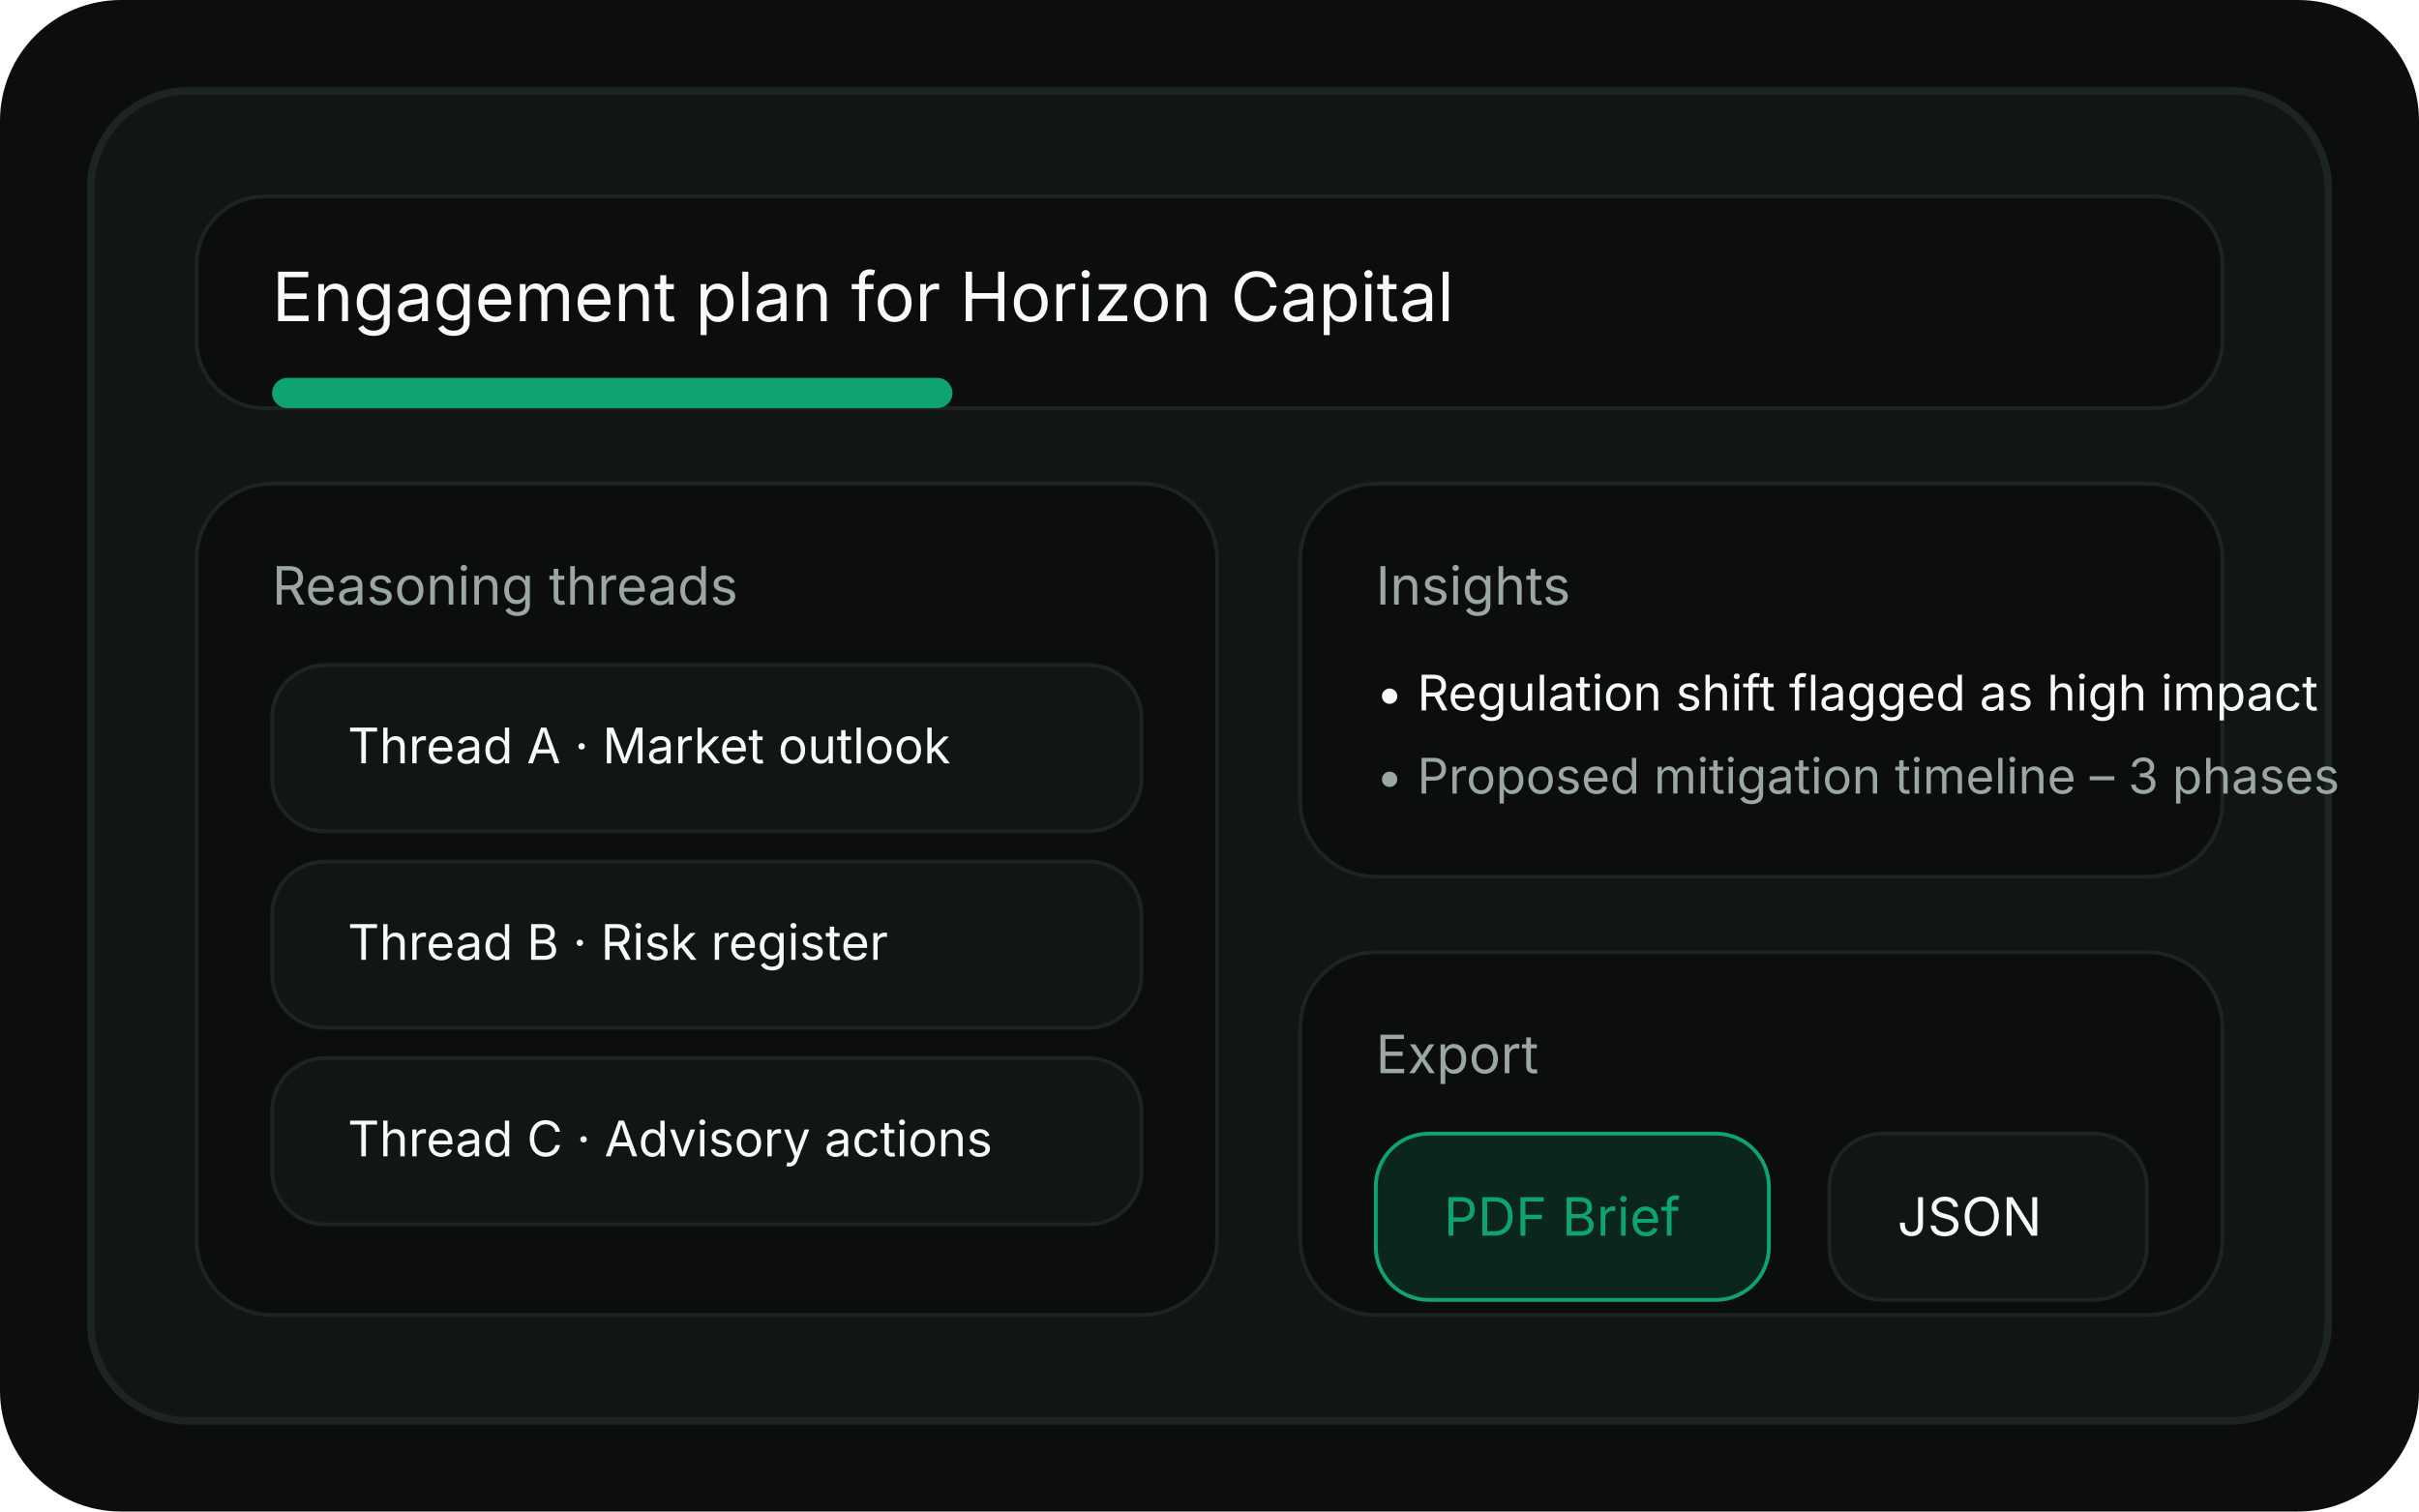
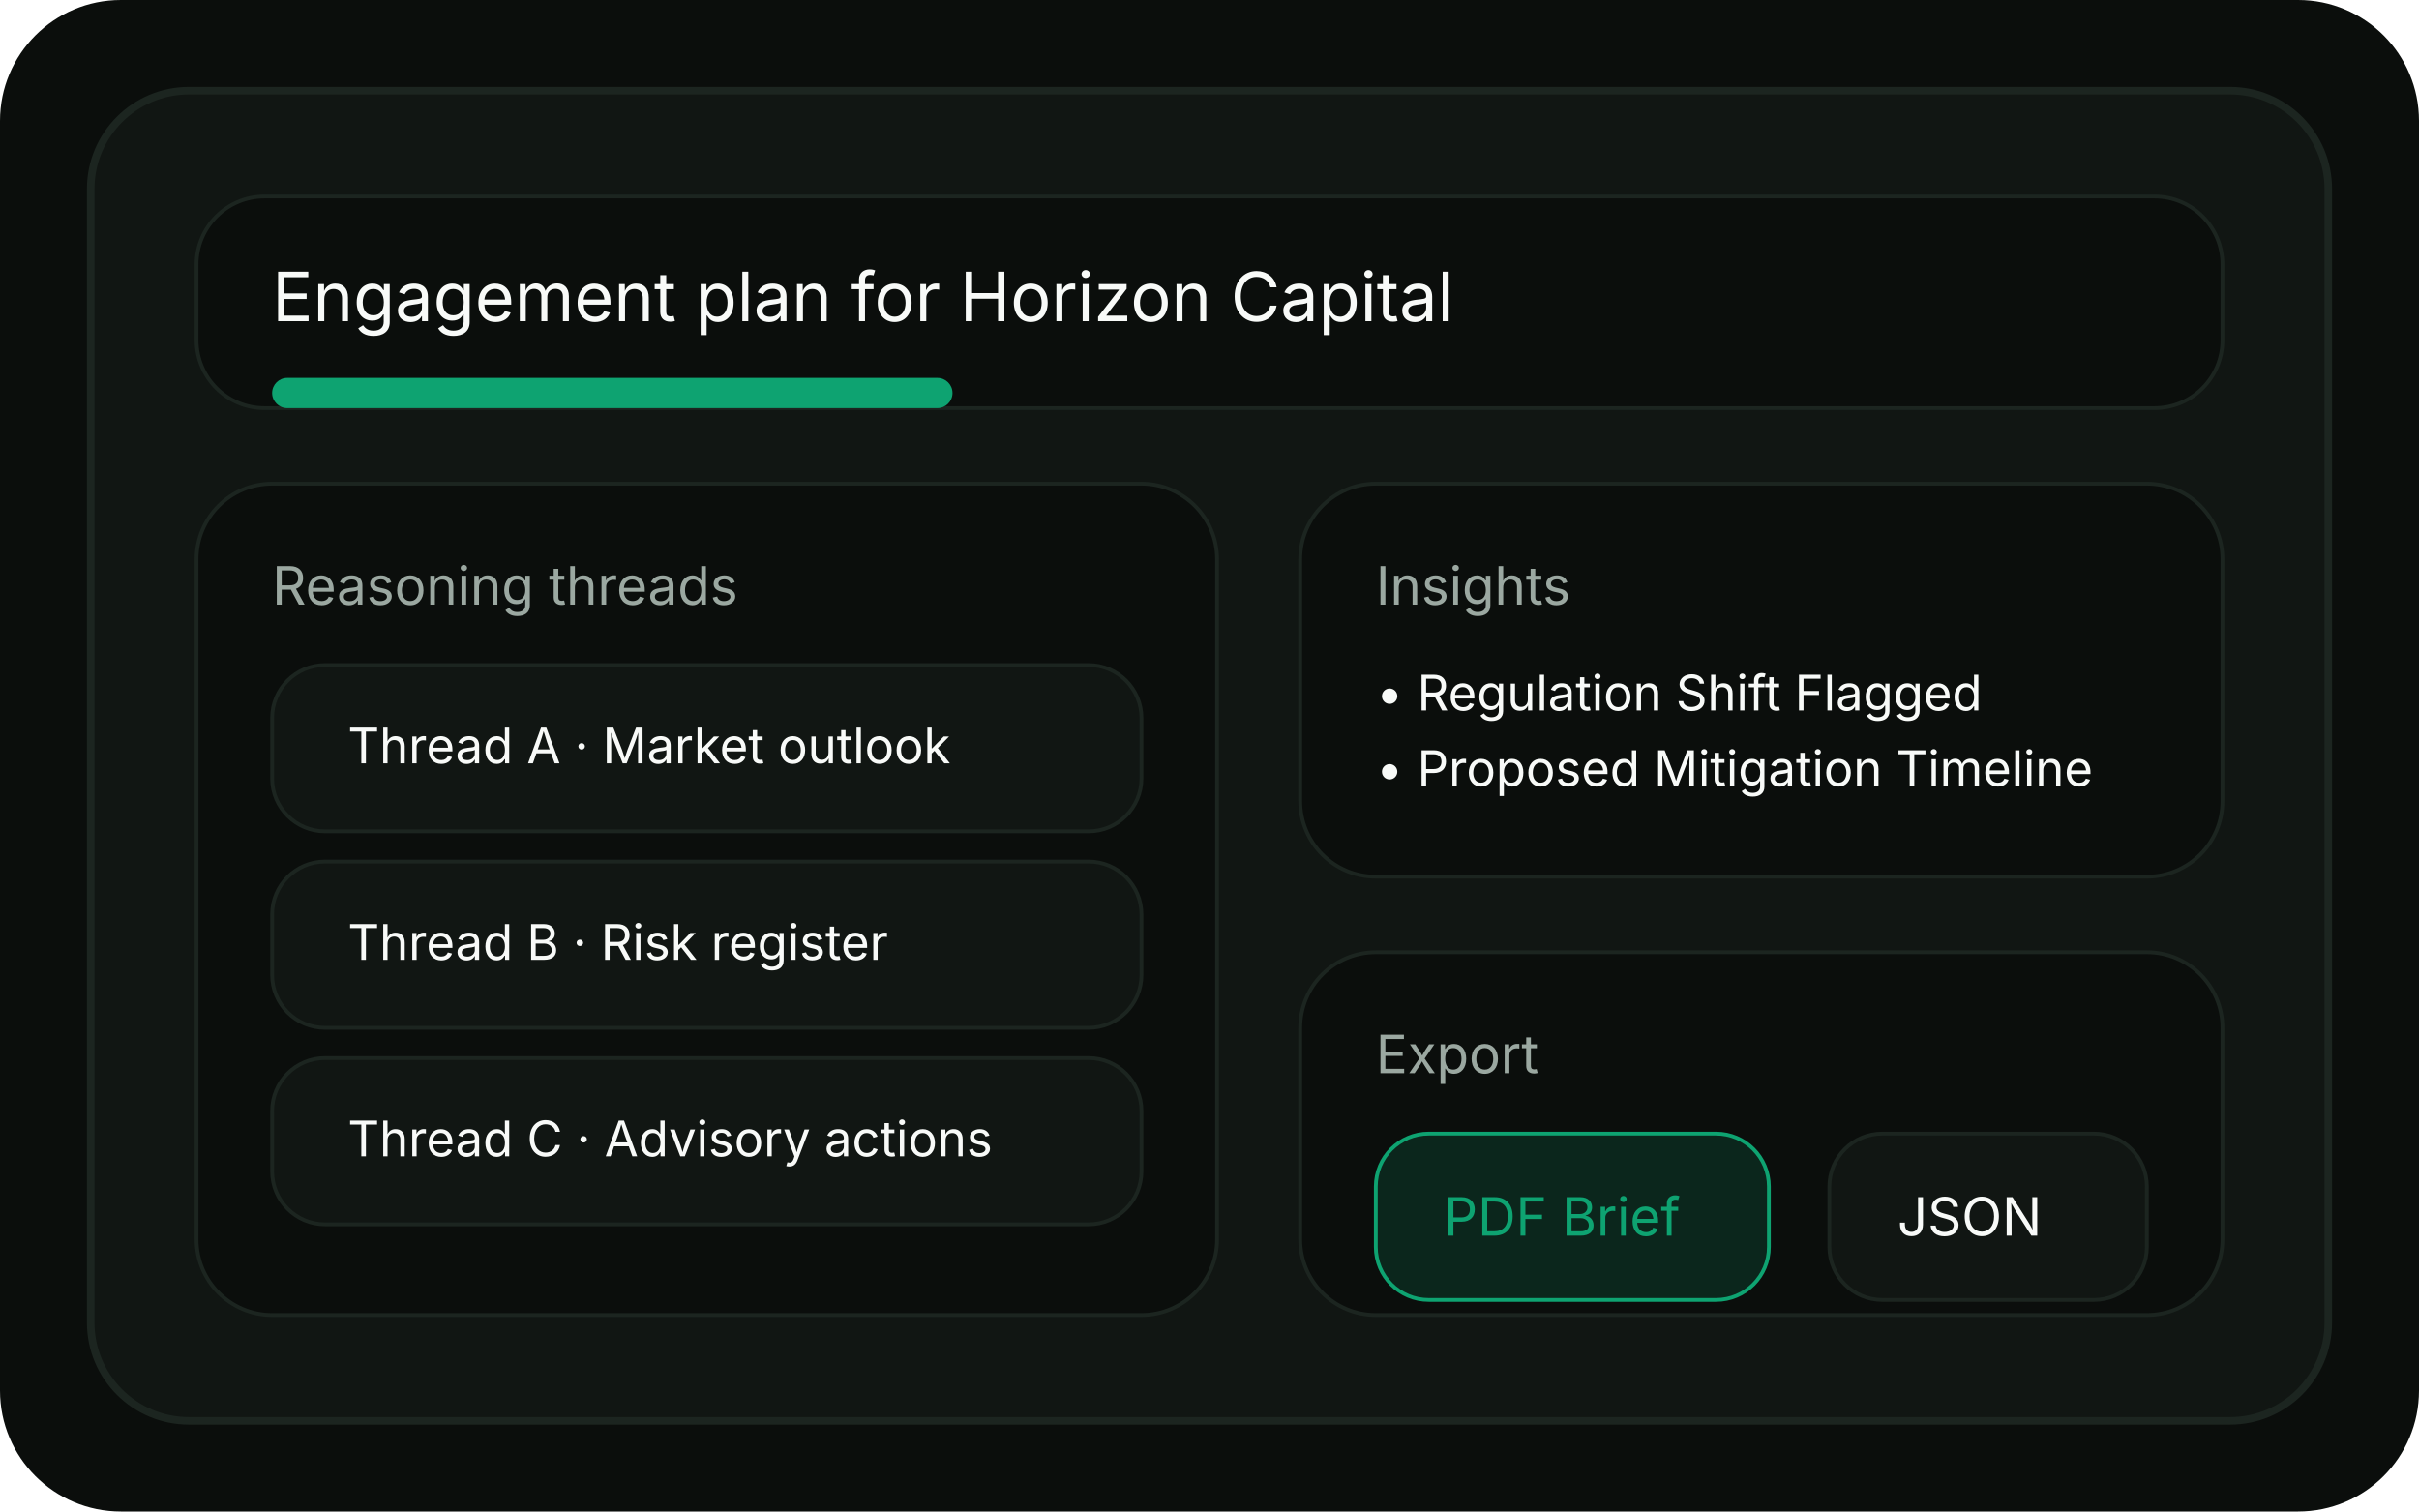
<svg xmlns="http://www.w3.org/2000/svg" width="640" height="400" viewBox="0 0 640 400" fill="none">
  <rect width="640" height="400" rx="32" fill="#0B0E0C" />
  <rect x="24" y="24" width="592" height="352" rx="26" fill="#111613" stroke="#1C2520" stroke-width="2" />
  <rect x="52" y="52" width="536" height="56" rx="18" fill="#0B0E0C" stroke="#1C2520" />
  <text x="72" y="85" font-family="'Space Grotesk', 'Inter', sans-serif" font-size="18" fill="#F8FAF8">Engagement plan for Horizon Capital</text>
  <rect x="72" y="100" width="180" height="8" rx="4" fill="#0EA371" />
  <rect x="52" y="128" width="270" height="220" rx="20" fill="#0B0E0C" stroke="#1C2520" />
  <text x="72" y="160" font-family="'Inter', sans-serif" font-size="14" fill="#9BA8A1">Reasoning threads</text>
  <rect x="72" y="176" width="230" height="44" rx="14" fill="#111613" stroke="#1C2520" />
  <text x="92" y="202" font-family="'Inter', sans-serif" font-size="13" fill="#F8FAF8">Thread A · Market outlook</text>
  <rect x="72" y="228" width="230" height="44" rx="14" fill="#111613" stroke="#1C2520" />
  <text x="92" y="254" font-family="'Inter', sans-serif" font-size="13" fill="#F8FAF8">Thread B · Risk register</text>
  <rect x="72" y="280" width="230" height="44" rx="14" fill="#111613" stroke="#1C2520" />
  <text x="92" y="306" font-family="'Inter', sans-serif" font-size="13" fill="#F8FAF8">Thread C · Advisory actions</text>
  <rect x="344" y="128" width="244" height="104" rx="20" fill="#0B0E0C" stroke="#1C2520" />
  <text x="364" y="160" font-family="'Inter', sans-serif" font-size="14" fill="#9BA8A1">Insights</text>
-   <text x="364" y="188" font-family="'Inter', sans-serif" font-size="13" fill="#F8FAF8">• Regulation shift flagged as high impact</text>
-   <text x="364" y="210" font-family="'Inter', sans-serif" font-size="13" fill="#9BA8A1">• Proposed mitigation timeline – 3 phases</text>
+   <text font-family="'Inter', sans-serif" font-size="13" fill="#F8FAF8">
+     <tspan x="364" y="188">• Regulation Shift Flagged</tspan>
+     <tspan x="364" y="208">• Proposed Mitigation Timeline</tspan>
+   </text>
  <rect x="344" y="252" width="244" height="96" rx="20" fill="#0B0E0C" stroke="#1C2520" />
  <text x="364" y="284" font-family="'Inter', sans-serif" font-size="14" fill="#9BA8A1">Export</text>
  <rect x="364" y="300" width="104" height="44" rx="14" fill="#0EA371" fill-opacity="0.16" stroke="#0EA371" />
  <text x="382" y="327" font-family="'Inter', sans-serif" font-size="14" fill="#0EA371">PDF Brief</text>
  <rect x="484" y="300" width="84" height="44" rx="14" fill="#111613" stroke="#1C2520" />
  <text x="502" y="327" font-family="'Inter', sans-serif" font-size="14" fill="#F8FAF8">JSON</text>
</svg>
